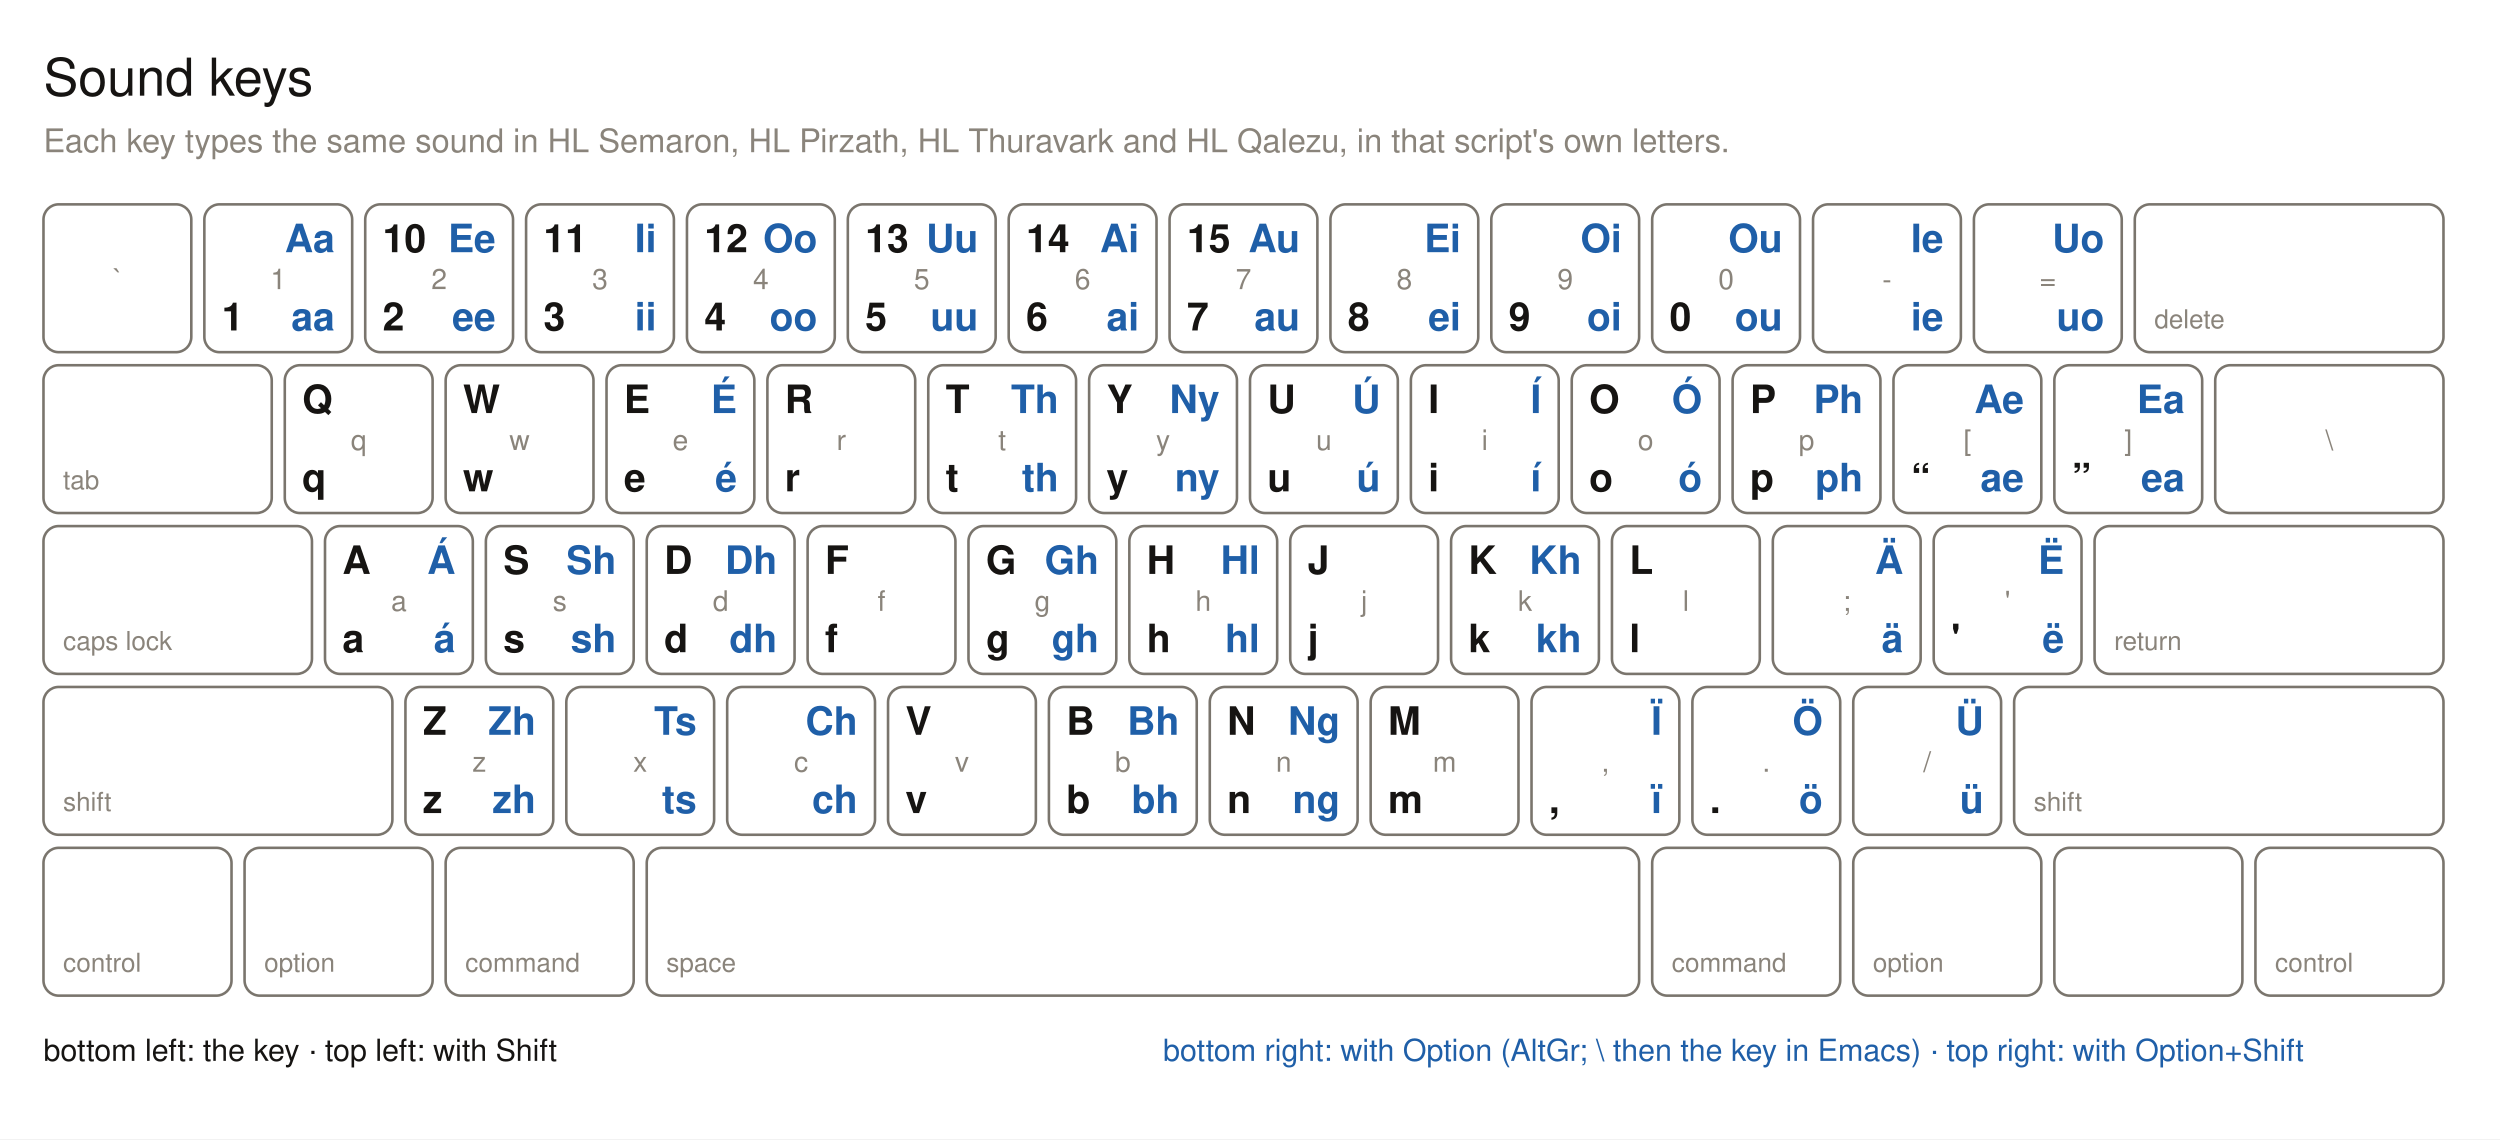
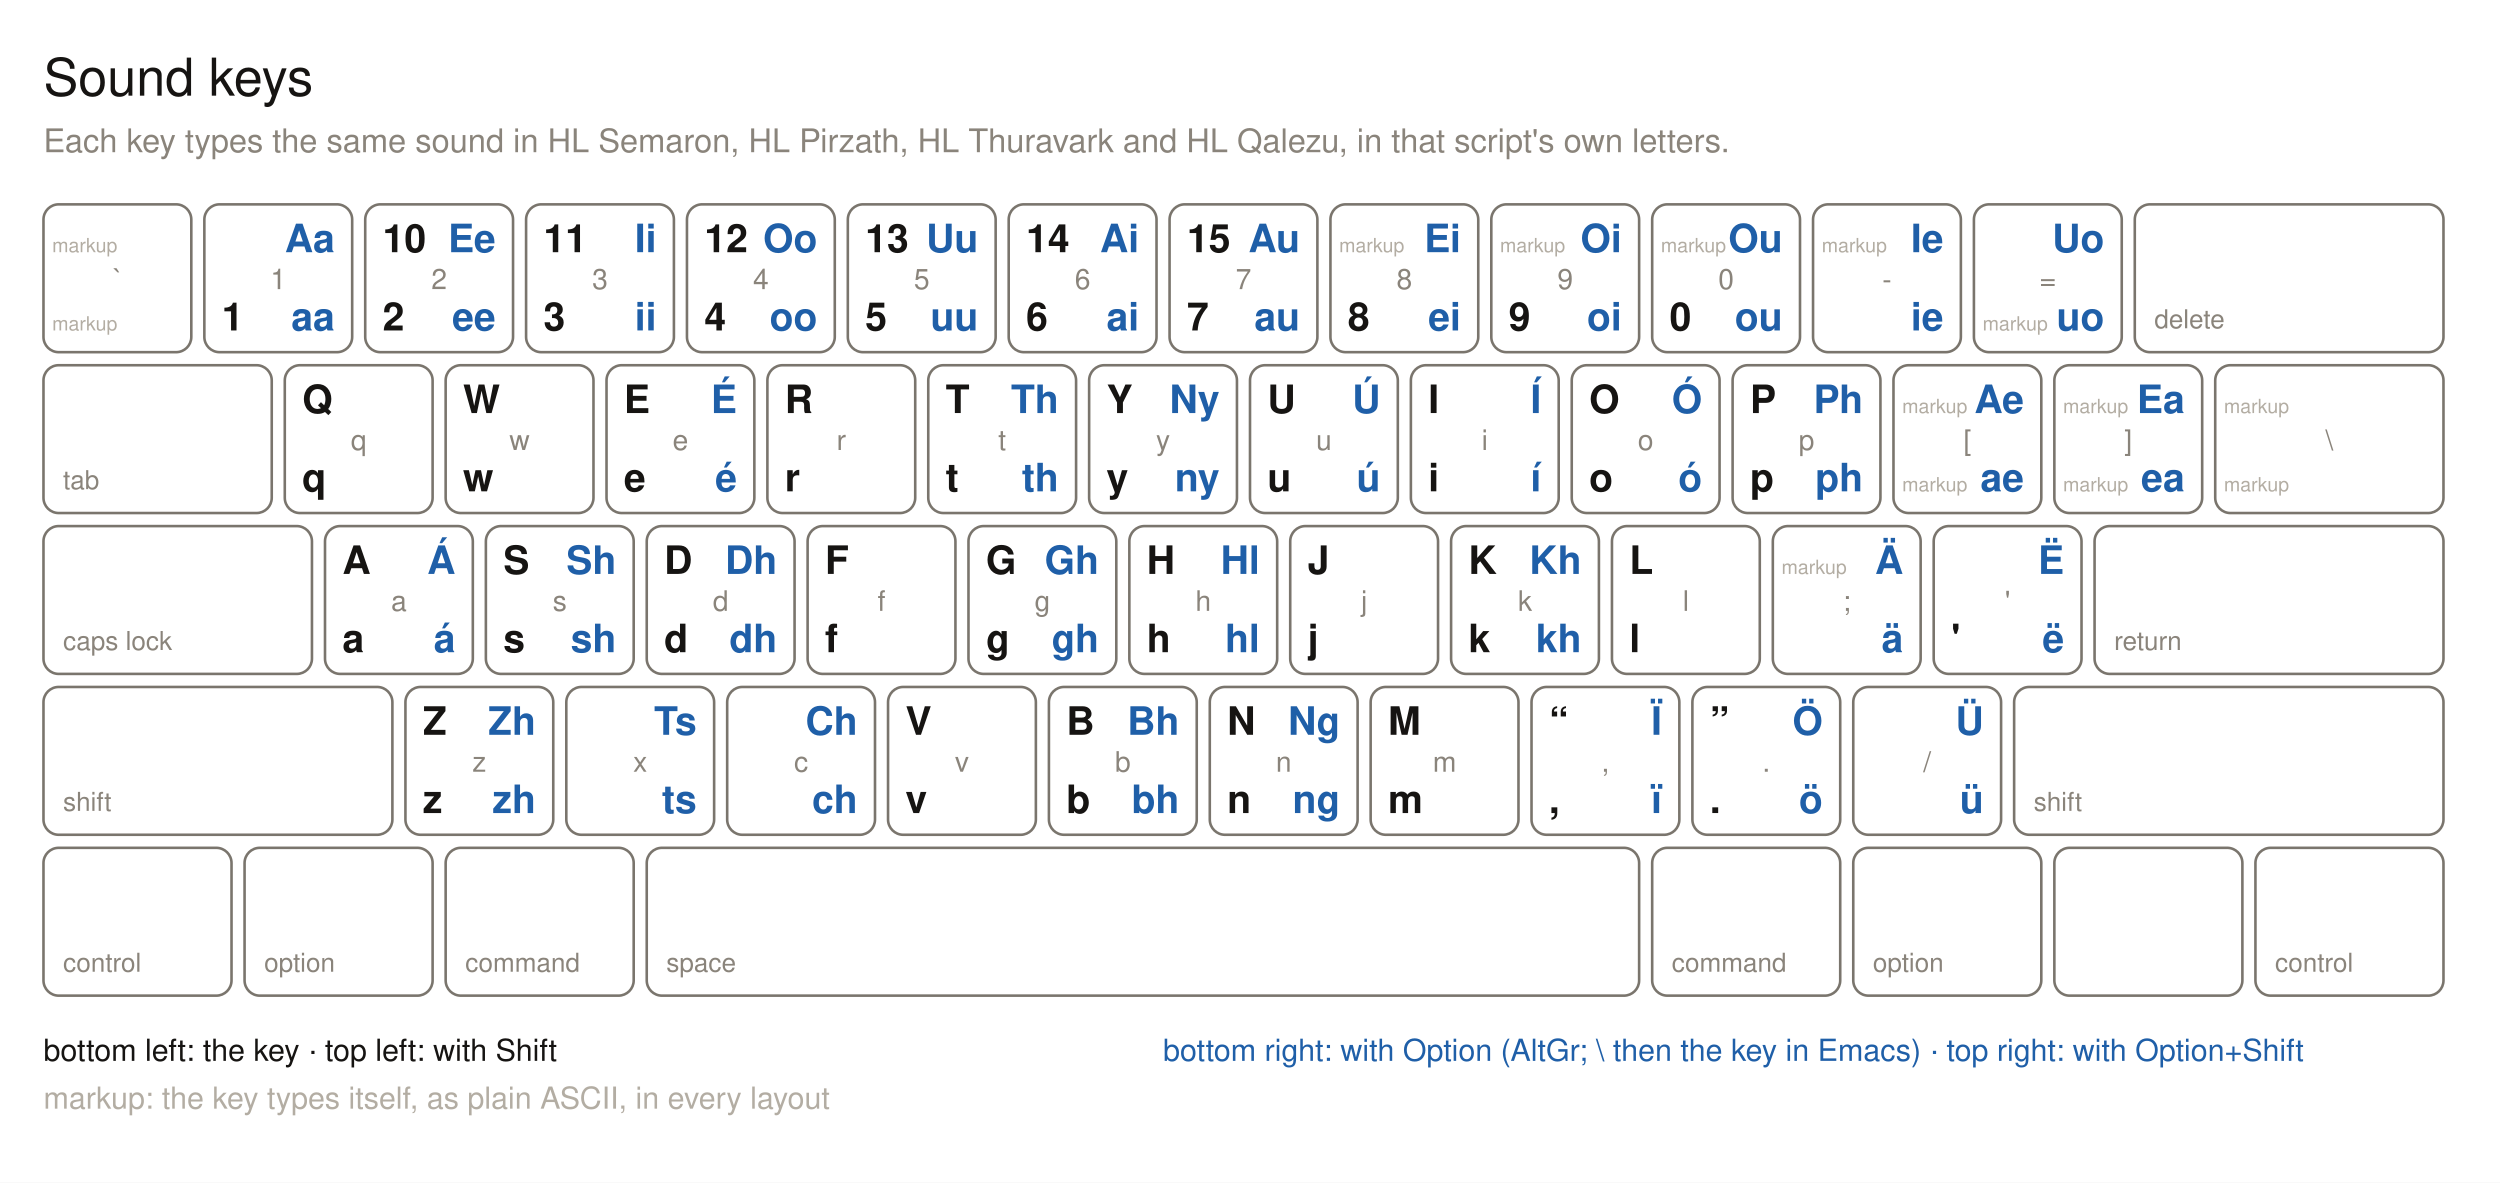
- <svg xmlns="http://www.w3.org/2000/svg" width="1150" height="524" viewBox="0 0 1150 524">
-   <rect width="1150" height="524" fill="#ffffff" />
+ <svg xmlns="http://www.w3.org/2000/svg" width="1150" height="544" viewBox="0 0 1150 544">
+   <rect width="1150" height="544" fill="#ffffff" />
  <text x="20.0" y="44.0" font-family="Helvetica, Arial, sans-serif" font-size="24" font-weight="normal" text-anchor="start" fill="#161412">Sound keys</text>
  <text x="20.0" y="70.0" font-family="Helvetica, Arial, sans-serif" font-size="15" font-weight="normal" text-anchor="start" fill="#8a847b">Each key types the same sound in HL Semaron, HL Pirzath, HL Thuravark and HL Qalezu, in that script's own letters.</text>
  <rect x="20.0" y="94.0" width="68.0" height="68.0" rx="7" fill="#ffffff" stroke="#7a756d" stroke-width="1.2" />
  <text x="54.0" y="133.0" font-family="Helvetica, Arial, sans-serif" font-size="13" font-weight="normal" text-anchor="middle" fill="#8a847b">`</text>
+   <text x="24.0" y="152.0" font-family="Helvetica, Arial, sans-serif" font-size="9" font-weight="normal" text-anchor="start" fill="#b3ada3">markup</text>
+   <text x="24.0" y="116.0" font-family="Helvetica, Arial, sans-serif" font-size="9" font-weight="normal" text-anchor="start" fill="#b3ada3">markup</text>
  <rect x="94.0" y="94.0" width="68.0" height="68.0" rx="7" fill="#ffffff" stroke="#7a756d" stroke-width="1.2" />
  <text x="128.0" y="133.0" font-family="Helvetica, Arial, sans-serif" font-size="13" font-weight="normal" text-anchor="middle" fill="#8a847b">1</text>
  <text x="102.0" y="152.0" font-family="Helvetica, Arial, sans-serif" font-size="18" font-weight="bold" text-anchor="start" fill="#161412">1</text>
  <text x="154.0" y="152.0" font-family="Helvetica, Arial, sans-serif" font-size="18" font-weight="bold" text-anchor="end" fill="#1f5fa8">aa</text>
  <text x="154.0" y="116.0" font-family="Helvetica, Arial, sans-serif" font-size="18" font-weight="bold" text-anchor="end" fill="#1f5fa8">Aa</text>
  <rect x="168.0" y="94.0" width="68.0" height="68.0" rx="7" fill="#ffffff" stroke="#7a756d" stroke-width="1.2" />
  <text x="202.0" y="133.0" font-family="Helvetica, Arial, sans-serif" font-size="13" font-weight="normal" text-anchor="middle" fill="#8a847b">2</text>
  <text x="176.0" y="152.0" font-family="Helvetica, Arial, sans-serif" font-size="18" font-weight="bold" text-anchor="start" fill="#161412">2</text>
  <text x="176.0" y="116.0" font-family="Helvetica, Arial, sans-serif" font-size="18" font-weight="bold" text-anchor="start" fill="#161412">10</text>
  <text x="228.0" y="152.0" font-family="Helvetica, Arial, sans-serif" font-size="18" font-weight="bold" text-anchor="end" fill="#1f5fa8">ee</text>
  <text x="228.0" y="116.0" font-family="Helvetica, Arial, sans-serif" font-size="18" font-weight="bold" text-anchor="end" fill="#1f5fa8">Ee</text>
  <rect x="242.0" y="94.0" width="68.0" height="68.0" rx="7" fill="#ffffff" stroke="#7a756d" stroke-width="1.2" />
  <text x="276.0" y="133.0" font-family="Helvetica, Arial, sans-serif" font-size="13" font-weight="normal" text-anchor="middle" fill="#8a847b">3</text>
  <text x="250.0" y="152.0" font-family="Helvetica, Arial, sans-serif" font-size="18" font-weight="bold" text-anchor="start" fill="#161412">3</text>
  <text x="250.0" y="116.0" font-family="Helvetica, Arial, sans-serif" font-size="18" font-weight="bold" text-anchor="start" fill="#161412">11</text>
  <text x="302.0" y="152.0" font-family="Helvetica, Arial, sans-serif" font-size="18" font-weight="bold" text-anchor="end" fill="#1f5fa8">ii</text>
  <text x="302.0" y="116.0" font-family="Helvetica, Arial, sans-serif" font-size="18" font-weight="bold" text-anchor="end" fill="#1f5fa8">Ii</text>
  <rect x="316.0" y="94.0" width="68.0" height="68.0" rx="7" fill="#ffffff" stroke="#7a756d" stroke-width="1.2" />
  <text x="350.0" y="133.0" font-family="Helvetica, Arial, sans-serif" font-size="13" font-weight="normal" text-anchor="middle" fill="#8a847b">4</text>
  <text x="324.0" y="152.0" font-family="Helvetica, Arial, sans-serif" font-size="18" font-weight="bold" text-anchor="start" fill="#161412">4</text>
  <text x="324.0" y="116.0" font-family="Helvetica, Arial, sans-serif" font-size="18" font-weight="bold" text-anchor="start" fill="#161412">12</text>
  <text x="376.0" y="152.0" font-family="Helvetica, Arial, sans-serif" font-size="18" font-weight="bold" text-anchor="end" fill="#1f5fa8">oo</text>
  <text x="376.0" y="116.0" font-family="Helvetica, Arial, sans-serif" font-size="18" font-weight="bold" text-anchor="end" fill="#1f5fa8">Oo</text>
  <rect x="390.0" y="94.0" width="68.0" height="68.0" rx="7" fill="#ffffff" stroke="#7a756d" stroke-width="1.2" />
  <text x="424.0" y="133.0" font-family="Helvetica, Arial, sans-serif" font-size="13" font-weight="normal" text-anchor="middle" fill="#8a847b">5</text>
  <text x="398.0" y="152.0" font-family="Helvetica, Arial, sans-serif" font-size="18" font-weight="bold" text-anchor="start" fill="#161412">5</text>
  <text x="398.0" y="116.0" font-family="Helvetica, Arial, sans-serif" font-size="18" font-weight="bold" text-anchor="start" fill="#161412">13</text>
  <text x="450.0" y="152.0" font-family="Helvetica, Arial, sans-serif" font-size="18" font-weight="bold" text-anchor="end" fill="#1f5fa8">uu</text>
  <text x="450.0" y="116.0" font-family="Helvetica, Arial, sans-serif" font-size="18" font-weight="bold" text-anchor="end" fill="#1f5fa8">Uu</text>
  <rect x="464.0" y="94.0" width="68.0" height="68.0" rx="7" fill="#ffffff" stroke="#7a756d" stroke-width="1.2" />
  <text x="498.0" y="133.0" font-family="Helvetica, Arial, sans-serif" font-size="13" font-weight="normal" text-anchor="middle" fill="#8a847b">6</text>
  <text x="472.0" y="152.0" font-family="Helvetica, Arial, sans-serif" font-size="18" font-weight="bold" text-anchor="start" fill="#161412">6</text>
  <text x="472.0" y="116.0" font-family="Helvetica, Arial, sans-serif" font-size="18" font-weight="bold" text-anchor="start" fill="#161412">14</text>
  <text x="524.0" y="152.0" font-family="Helvetica, Arial, sans-serif" font-size="18" font-weight="bold" text-anchor="end" fill="#1f5fa8">ai</text>
  <text x="524.0" y="116.0" font-family="Helvetica, Arial, sans-serif" font-size="18" font-weight="bold" text-anchor="end" fill="#1f5fa8">Ai</text>
  <rect x="538.0" y="94.0" width="68.0" height="68.0" rx="7" fill="#ffffff" stroke="#7a756d" stroke-width="1.2" />
  <text x="572.0" y="133.0" font-family="Helvetica, Arial, sans-serif" font-size="13" font-weight="normal" text-anchor="middle" fill="#8a847b">7</text>
  <text x="546.0" y="152.0" font-family="Helvetica, Arial, sans-serif" font-size="18" font-weight="bold" text-anchor="start" fill="#161412">7</text>
  <text x="546.0" y="116.0" font-family="Helvetica, Arial, sans-serif" font-size="18" font-weight="bold" text-anchor="start" fill="#161412">15</text>
  <text x="598.0" y="152.0" font-family="Helvetica, Arial, sans-serif" font-size="18" font-weight="bold" text-anchor="end" fill="#1f5fa8">au</text>
  <text x="598.0" y="116.0" font-family="Helvetica, Arial, sans-serif" font-size="18" font-weight="bold" text-anchor="end" fill="#1f5fa8">Au</text>
  <rect x="612.0" y="94.0" width="68.0" height="68.0" rx="7" fill="#ffffff" stroke="#7a756d" stroke-width="1.2" />
  <text x="646.0" y="133.0" font-family="Helvetica, Arial, sans-serif" font-size="13" font-weight="normal" text-anchor="middle" fill="#8a847b">8</text>
  <text x="620.0" y="152.0" font-family="Helvetica, Arial, sans-serif" font-size="18" font-weight="bold" text-anchor="start" fill="#161412">8</text>
+   <text x="616.0" y="116.0" font-family="Helvetica, Arial, sans-serif" font-size="9" font-weight="normal" text-anchor="start" fill="#b3ada3">markup</text>
  <text x="672.0" y="152.0" font-family="Helvetica, Arial, sans-serif" font-size="18" font-weight="bold" text-anchor="end" fill="#1f5fa8">ei</text>
  <text x="672.0" y="116.0" font-family="Helvetica, Arial, sans-serif" font-size="18" font-weight="bold" text-anchor="end" fill="#1f5fa8">Ei</text>
  <rect x="686.0" y="94.0" width="68.0" height="68.0" rx="7" fill="#ffffff" stroke="#7a756d" stroke-width="1.2" />
  <text x="720.0" y="133.0" font-family="Helvetica, Arial, sans-serif" font-size="13" font-weight="normal" text-anchor="middle" fill="#8a847b">9</text>
  <text x="694.0" y="152.0" font-family="Helvetica, Arial, sans-serif" font-size="18" font-weight="bold" text-anchor="start" fill="#161412">9</text>
+   <text x="690.0" y="116.0" font-family="Helvetica, Arial, sans-serif" font-size="9" font-weight="normal" text-anchor="start" fill="#b3ada3">markup</text>
  <text x="746.0" y="152.0" font-family="Helvetica, Arial, sans-serif" font-size="18" font-weight="bold" text-anchor="end" fill="#1f5fa8">oi</text>
  <text x="746.0" y="116.0" font-family="Helvetica, Arial, sans-serif" font-size="18" font-weight="bold" text-anchor="end" fill="#1f5fa8">Oi</text>
  <rect x="760.0" y="94.0" width="68.0" height="68.0" rx="7" fill="#ffffff" stroke="#7a756d" stroke-width="1.2" />
  <text x="794.0" y="133.0" font-family="Helvetica, Arial, sans-serif" font-size="13" font-weight="normal" text-anchor="middle" fill="#8a847b">0</text>
  <text x="768.0" y="152.0" font-family="Helvetica, Arial, sans-serif" font-size="18" font-weight="bold" text-anchor="start" fill="#161412">0</text>
+   <text x="764.0" y="116.0" font-family="Helvetica, Arial, sans-serif" font-size="9" font-weight="normal" text-anchor="start" fill="#b3ada3">markup</text>
  <text x="820.0" y="152.0" font-family="Helvetica, Arial, sans-serif" font-size="18" font-weight="bold" text-anchor="end" fill="#1f5fa8">ou</text>
  <text x="820.0" y="116.0" font-family="Helvetica, Arial, sans-serif" font-size="18" font-weight="bold" text-anchor="end" fill="#1f5fa8">Ou</text>
  <rect x="834.0" y="94.0" width="68.0" height="68.0" rx="7" fill="#ffffff" stroke="#7a756d" stroke-width="1.2" />
  <text x="868.0" y="133.0" font-family="Helvetica, Arial, sans-serif" font-size="13" font-weight="normal" text-anchor="middle" fill="#8a847b">-</text>
+   <text x="838.0" y="116.0" font-family="Helvetica, Arial, sans-serif" font-size="9" font-weight="normal" text-anchor="start" fill="#b3ada3">markup</text>
  <text x="894.0" y="152.0" font-family="Helvetica, Arial, sans-serif" font-size="18" font-weight="bold" text-anchor="end" fill="#1f5fa8">ie</text>
  <text x="894.0" y="116.0" font-family="Helvetica, Arial, sans-serif" font-size="18" font-weight="bold" text-anchor="end" fill="#1f5fa8">Ie</text>
  <rect x="908.0" y="94.0" width="68.0" height="68.0" rx="7" fill="#ffffff" stroke="#7a756d" stroke-width="1.2" />
  <text x="942.0" y="133.0" font-family="Helvetica, Arial, sans-serif" font-size="13" font-weight="normal" text-anchor="middle" fill="#8a847b">=</text>
+   <text x="912.0" y="152.0" font-family="Helvetica, Arial, sans-serif" font-size="9" font-weight="normal" text-anchor="start" fill="#b3ada3">markup</text>
  <text x="968.0" y="152.0" font-family="Helvetica, Arial, sans-serif" font-size="18" font-weight="bold" text-anchor="end" fill="#1f5fa8">uo</text>
  <text x="968.0" y="116.0" font-family="Helvetica, Arial, sans-serif" font-size="18" font-weight="bold" text-anchor="end" fill="#1f5fa8">Uo</text>
  <rect x="982.0" y="94.0" width="142.0" height="68.0" rx="7" fill="#ffffff" stroke="#7a756d" stroke-width="1.2" />
  <text x="991.0" y="151.0" font-family="Helvetica, Arial, sans-serif" font-size="12" font-weight="normal" text-anchor="start" fill="#8a847b">delete</text>
  <rect x="20.0" y="168.0" width="105.0" height="68.0" rx="7" fill="#ffffff" stroke="#7a756d" stroke-width="1.2" />
  <text x="29.0" y="225.0" font-family="Helvetica, Arial, sans-serif" font-size="12" font-weight="normal" text-anchor="start" fill="#8a847b">tab</text>
  <rect x="131.0" y="168.0" width="68.0" height="68.0" rx="7" fill="#ffffff" stroke="#7a756d" stroke-width="1.2" />
  <text x="165.0" y="207.0" font-family="Helvetica, Arial, sans-serif" font-size="13" font-weight="normal" text-anchor="middle" fill="#8a847b">q</text>
  <text x="139.0" y="226.0" font-family="Helvetica, Arial, sans-serif" font-size="18" font-weight="bold" text-anchor="start" fill="#161412">q</text>
  <text x="139.0" y="190.0" font-family="Helvetica, Arial, sans-serif" font-size="18" font-weight="bold" text-anchor="start" fill="#161412">Q</text>
  <rect x="205.0" y="168.0" width="68.0" height="68.0" rx="7" fill="#ffffff" stroke="#7a756d" stroke-width="1.2" />
  <text x="239.0" y="207.0" font-family="Helvetica, Arial, sans-serif" font-size="13" font-weight="normal" text-anchor="middle" fill="#8a847b">w</text>
  <text x="213.0" y="226.0" font-family="Helvetica, Arial, sans-serif" font-size="18" font-weight="bold" text-anchor="start" fill="#161412">w</text>
  <text x="213.0" y="190.0" font-family="Helvetica, Arial, sans-serif" font-size="18" font-weight="bold" text-anchor="start" fill="#161412">W</text>
  <rect x="279.0" y="168.0" width="68.0" height="68.0" rx="7" fill="#ffffff" stroke="#7a756d" stroke-width="1.2" />
  <text x="313.0" y="207.0" font-family="Helvetica, Arial, sans-serif" font-size="13" font-weight="normal" text-anchor="middle" fill="#8a847b">e</text>
  <text x="287.0" y="226.0" font-family="Helvetica, Arial, sans-serif" font-size="18" font-weight="bold" text-anchor="start" fill="#161412">e</text>
  <text x="287.0" y="190.0" font-family="Helvetica, Arial, sans-serif" font-size="18" font-weight="bold" text-anchor="start" fill="#161412">E</text>
  <text x="339.0" y="226.0" font-family="Helvetica, Arial, sans-serif" font-size="18" font-weight="bold" text-anchor="end" fill="#1f5fa8">é</text>
  <text x="339.0" y="190.0" font-family="Helvetica, Arial, sans-serif" font-size="18" font-weight="bold" text-anchor="end" fill="#1f5fa8">É</text>
  <rect x="353.0" y="168.0" width="68.0" height="68.0" rx="7" fill="#ffffff" stroke="#7a756d" stroke-width="1.2" />
  <text x="387.0" y="207.0" font-family="Helvetica, Arial, sans-serif" font-size="13" font-weight="normal" text-anchor="middle" fill="#8a847b">r</text>
  <text x="361.0" y="226.0" font-family="Helvetica, Arial, sans-serif" font-size="18" font-weight="bold" text-anchor="start" fill="#161412">r</text>
  <text x="361.0" y="190.0" font-family="Helvetica, Arial, sans-serif" font-size="18" font-weight="bold" text-anchor="start" fill="#161412">R</text>
  <rect x="427.0" y="168.0" width="68.0" height="68.0" rx="7" fill="#ffffff" stroke="#7a756d" stroke-width="1.2" />
  <text x="461.0" y="207.0" font-family="Helvetica, Arial, sans-serif" font-size="13" font-weight="normal" text-anchor="middle" fill="#8a847b">t</text>
  <text x="435.0" y="226.0" font-family="Helvetica, Arial, sans-serif" font-size="18" font-weight="bold" text-anchor="start" fill="#161412">t</text>
  <text x="435.0" y="190.0" font-family="Helvetica, Arial, sans-serif" font-size="18" font-weight="bold" text-anchor="start" fill="#161412">T</text>
  <text x="487.0" y="226.0" font-family="Helvetica, Arial, sans-serif" font-size="18" font-weight="bold" text-anchor="end" fill="#1f5fa8">th</text>
  <text x="487.0" y="190.0" font-family="Helvetica, Arial, sans-serif" font-size="18" font-weight="bold" text-anchor="end" fill="#1f5fa8">Th</text>
  <rect x="501.0" y="168.0" width="68.0" height="68.0" rx="7" fill="#ffffff" stroke="#7a756d" stroke-width="1.2" />
  <text x="535.0" y="207.0" font-family="Helvetica, Arial, sans-serif" font-size="13" font-weight="normal" text-anchor="middle" fill="#8a847b">y</text>
  <text x="509.0" y="226.0" font-family="Helvetica, Arial, sans-serif" font-size="18" font-weight="bold" text-anchor="start" fill="#161412">y</text>
  <text x="509.0" y="190.0" font-family="Helvetica, Arial, sans-serif" font-size="18" font-weight="bold" text-anchor="start" fill="#161412">Y</text>
  <text x="561.0" y="226.0" font-family="Helvetica, Arial, sans-serif" font-size="18" font-weight="bold" text-anchor="end" fill="#1f5fa8">ny</text>
  <text x="561.0" y="190.0" font-family="Helvetica, Arial, sans-serif" font-size="18" font-weight="bold" text-anchor="end" fill="#1f5fa8">Ny</text>
  <rect x="575.0" y="168.0" width="68.0" height="68.0" rx="7" fill="#ffffff" stroke="#7a756d" stroke-width="1.2" />
  <text x="609.0" y="207.0" font-family="Helvetica, Arial, sans-serif" font-size="13" font-weight="normal" text-anchor="middle" fill="#8a847b">u</text>
  <text x="583.0" y="226.0" font-family="Helvetica, Arial, sans-serif" font-size="18" font-weight="bold" text-anchor="start" fill="#161412">u</text>
  <text x="583.0" y="190.0" font-family="Helvetica, Arial, sans-serif" font-size="18" font-weight="bold" text-anchor="start" fill="#161412">U</text>
  <text x="635.0" y="226.0" font-family="Helvetica, Arial, sans-serif" font-size="18" font-weight="bold" text-anchor="end" fill="#1f5fa8">ú</text>
  <text x="635.0" y="190.0" font-family="Helvetica, Arial, sans-serif" font-size="18" font-weight="bold" text-anchor="end" fill="#1f5fa8">Ú</text>
  <rect x="649.0" y="168.0" width="68.0" height="68.0" rx="7" fill="#ffffff" stroke="#7a756d" stroke-width="1.2" />
  <text x="683.0" y="207.0" font-family="Helvetica, Arial, sans-serif" font-size="13" font-weight="normal" text-anchor="middle" fill="#8a847b">i</text>
  <text x="657.0" y="226.0" font-family="Helvetica, Arial, sans-serif" font-size="18" font-weight="bold" text-anchor="start" fill="#161412">i</text>
  <text x="657.0" y="190.0" font-family="Helvetica, Arial, sans-serif" font-size="18" font-weight="bold" text-anchor="start" fill="#161412">I</text>
  <text x="709.0" y="226.0" font-family="Helvetica, Arial, sans-serif" font-size="18" font-weight="bold" text-anchor="end" fill="#1f5fa8">í</text>
  <text x="709.0" y="190.0" font-family="Helvetica, Arial, sans-serif" font-size="18" font-weight="bold" text-anchor="end" fill="#1f5fa8">Í</text>
  <rect x="723.0" y="168.0" width="68.0" height="68.0" rx="7" fill="#ffffff" stroke="#7a756d" stroke-width="1.2" />
  <text x="757.0" y="207.0" font-family="Helvetica, Arial, sans-serif" font-size="13" font-weight="normal" text-anchor="middle" fill="#8a847b">o</text>
  <text x="731.0" y="226.0" font-family="Helvetica, Arial, sans-serif" font-size="18" font-weight="bold" text-anchor="start" fill="#161412">o</text>
  <text x="731.0" y="190.0" font-family="Helvetica, Arial, sans-serif" font-size="18" font-weight="bold" text-anchor="start" fill="#161412">O</text>
  <text x="783.0" y="226.0" font-family="Helvetica, Arial, sans-serif" font-size="18" font-weight="bold" text-anchor="end" fill="#1f5fa8">ó</text>
  <text x="783.0" y="190.0" font-family="Helvetica, Arial, sans-serif" font-size="18" font-weight="bold" text-anchor="end" fill="#1f5fa8">Ó</text>
  <rect x="797.0" y="168.0" width="68.0" height="68.0" rx="7" fill="#ffffff" stroke="#7a756d" stroke-width="1.2" />
  <text x="831.0" y="207.0" font-family="Helvetica, Arial, sans-serif" font-size="13" font-weight="normal" text-anchor="middle" fill="#8a847b">p</text>
  <text x="805.0" y="226.0" font-family="Helvetica, Arial, sans-serif" font-size="18" font-weight="bold" text-anchor="start" fill="#161412">p</text>
  <text x="805.0" y="190.0" font-family="Helvetica, Arial, sans-serif" font-size="18" font-weight="bold" text-anchor="start" fill="#161412">P</text>
  <text x="857.0" y="226.0" font-family="Helvetica, Arial, sans-serif" font-size="18" font-weight="bold" text-anchor="end" fill="#1f5fa8">ph</text>
  <text x="857.0" y="190.0" font-family="Helvetica, Arial, sans-serif" font-size="18" font-weight="bold" text-anchor="end" fill="#1f5fa8">Ph</text>
  <rect x="871.0" y="168.0" width="68.0" height="68.0" rx="7" fill="#ffffff" stroke="#7a756d" stroke-width="1.2" />
  <text x="905.0" y="207.0" font-family="Helvetica, Arial, sans-serif" font-size="13" font-weight="normal" text-anchor="middle" fill="#8a847b">[</text>
-   <text x="879.0" y="226.0" font-family="Helvetica, Arial, sans-serif" font-size="18" font-weight="bold" text-anchor="start" fill="#161412">“</text>
+   <text x="875.0" y="226.0" font-family="Helvetica, Arial, sans-serif" font-size="9" font-weight="normal" text-anchor="start" fill="#b3ada3">markup</text>
+   <text x="875.0" y="190.0" font-family="Helvetica, Arial, sans-serif" font-size="9" font-weight="normal" text-anchor="start" fill="#b3ada3">markup</text>
  <text x="931.0" y="226.0" font-family="Helvetica, Arial, sans-serif" font-size="18" font-weight="bold" text-anchor="end" fill="#1f5fa8">ae</text>
  <text x="931.0" y="190.0" font-family="Helvetica, Arial, sans-serif" font-size="18" font-weight="bold" text-anchor="end" fill="#1f5fa8">Ae</text>
  <rect x="945.0" y="168.0" width="68.0" height="68.0" rx="7" fill="#ffffff" stroke="#7a756d" stroke-width="1.2" />
  <text x="979.0" y="207.0" font-family="Helvetica, Arial, sans-serif" font-size="13" font-weight="normal" text-anchor="middle" fill="#8a847b">]</text>
-   <text x="953.0" y="226.0" font-family="Helvetica, Arial, sans-serif" font-size="18" font-weight="bold" text-anchor="start" fill="#161412">”</text>
+   <text x="949.0" y="226.0" font-family="Helvetica, Arial, sans-serif" font-size="9" font-weight="normal" text-anchor="start" fill="#b3ada3">markup</text>
+   <text x="949.0" y="190.0" font-family="Helvetica, Arial, sans-serif" font-size="9" font-weight="normal" text-anchor="start" fill="#b3ada3">markup</text>
  <text x="1005.0" y="226.0" font-family="Helvetica, Arial, sans-serif" font-size="18" font-weight="bold" text-anchor="end" fill="#1f5fa8">ea</text>
  <text x="1005.0" y="190.0" font-family="Helvetica, Arial, sans-serif" font-size="18" font-weight="bold" text-anchor="end" fill="#1f5fa8">Ea</text>
  <rect x="1019.0" y="168.0" width="105.0" height="68.0" rx="7" fill="#ffffff" stroke="#7a756d" stroke-width="1.2" />
  <text x="1071.5" y="207.0" font-family="Helvetica, Arial, sans-serif" font-size="13" font-weight="normal" text-anchor="middle" fill="#8a847b">\</text>
+   <text x="1023.0" y="226.0" font-family="Helvetica, Arial, sans-serif" font-size="9" font-weight="normal" text-anchor="start" fill="#b3ada3">markup</text>
+   <text x="1023.0" y="190.0" font-family="Helvetica, Arial, sans-serif" font-size="9" font-weight="normal" text-anchor="start" fill="#b3ada3">markup</text>
  <rect x="20.0" y="242.0" width="123.5" height="68.0" rx="7" fill="#ffffff" stroke="#7a756d" stroke-width="1.2" />
  <text x="29.0" y="299.0" font-family="Helvetica, Arial, sans-serif" font-size="12" font-weight="normal" text-anchor="start" fill="#8a847b">caps lock</text>
  <rect x="149.5" y="242.0" width="68.0" height="68.0" rx="7" fill="#ffffff" stroke="#7a756d" stroke-width="1.2" />
  <text x="183.5" y="281.0" font-family="Helvetica, Arial, sans-serif" font-size="13" font-weight="normal" text-anchor="middle" fill="#8a847b">a</text>
  <text x="157.5" y="300.0" font-family="Helvetica, Arial, sans-serif" font-size="18" font-weight="bold" text-anchor="start" fill="#161412">a</text>
  <text x="157.5" y="264.0" font-family="Helvetica, Arial, sans-serif" font-size="18" font-weight="bold" text-anchor="start" fill="#161412">A</text>
  <text x="209.5" y="300.0" font-family="Helvetica, Arial, sans-serif" font-size="18" font-weight="bold" text-anchor="end" fill="#1f5fa8">á</text>
  <text x="209.5" y="264.0" font-family="Helvetica, Arial, sans-serif" font-size="18" font-weight="bold" text-anchor="end" fill="#1f5fa8">Á</text>
  <rect x="223.5" y="242.0" width="68.0" height="68.0" rx="7" fill="#ffffff" stroke="#7a756d" stroke-width="1.2" />
  <text x="257.5" y="281.0" font-family="Helvetica, Arial, sans-serif" font-size="13" font-weight="normal" text-anchor="middle" fill="#8a847b">s</text>
  <text x="231.5" y="300.0" font-family="Helvetica, Arial, sans-serif" font-size="18" font-weight="bold" text-anchor="start" fill="#161412">s</text>
  <text x="231.5" y="264.0" font-family="Helvetica, Arial, sans-serif" font-size="18" font-weight="bold" text-anchor="start" fill="#161412">S</text>
  <text x="283.5" y="300.0" font-family="Helvetica, Arial, sans-serif" font-size="18" font-weight="bold" text-anchor="end" fill="#1f5fa8">sh</text>
  <text x="283.5" y="264.0" font-family="Helvetica, Arial, sans-serif" font-size="18" font-weight="bold" text-anchor="end" fill="#1f5fa8">Sh</text>
  <rect x="297.5" y="242.0" width="68.0" height="68.0" rx="7" fill="#ffffff" stroke="#7a756d" stroke-width="1.2" />
  <text x="331.5" y="281.0" font-family="Helvetica, Arial, sans-serif" font-size="13" font-weight="normal" text-anchor="middle" fill="#8a847b">d</text>
  <text x="305.5" y="300.0" font-family="Helvetica, Arial, sans-serif" font-size="18" font-weight="bold" text-anchor="start" fill="#161412">d</text>
  <text x="305.5" y="264.0" font-family="Helvetica, Arial, sans-serif" font-size="18" font-weight="bold" text-anchor="start" fill="#161412">D</text>
  <text x="357.5" y="300.0" font-family="Helvetica, Arial, sans-serif" font-size="18" font-weight="bold" text-anchor="end" fill="#1f5fa8">dh</text>
  <text x="357.5" y="264.0" font-family="Helvetica, Arial, sans-serif" font-size="18" font-weight="bold" text-anchor="end" fill="#1f5fa8">Dh</text>
  <rect x="371.5" y="242.0" width="68.0" height="68.0" rx="7" fill="#ffffff" stroke="#7a756d" stroke-width="1.2" />
  <text x="405.5" y="281.0" font-family="Helvetica, Arial, sans-serif" font-size="13" font-weight="normal" text-anchor="middle" fill="#8a847b">f</text>
  <text x="379.5" y="300.0" font-family="Helvetica, Arial, sans-serif" font-size="18" font-weight="bold" text-anchor="start" fill="#161412">f</text>
  <text x="379.5" y="264.0" font-family="Helvetica, Arial, sans-serif" font-size="18" font-weight="bold" text-anchor="start" fill="#161412">F</text>
  <rect x="445.5" y="242.0" width="68.0" height="68.0" rx="7" fill="#ffffff" stroke="#7a756d" stroke-width="1.2" />
  <text x="479.5" y="281.0" font-family="Helvetica, Arial, sans-serif" font-size="13" font-weight="normal" text-anchor="middle" fill="#8a847b">g</text>
  <text x="453.5" y="300.0" font-family="Helvetica, Arial, sans-serif" font-size="18" font-weight="bold" text-anchor="start" fill="#161412">g</text>
  <text x="453.5" y="264.0" font-family="Helvetica, Arial, sans-serif" font-size="18" font-weight="bold" text-anchor="start" fill="#161412">G</text>
  <text x="505.5" y="300.0" font-family="Helvetica, Arial, sans-serif" font-size="18" font-weight="bold" text-anchor="end" fill="#1f5fa8">gh</text>
  <text x="505.5" y="264.0" font-family="Helvetica, Arial, sans-serif" font-size="18" font-weight="bold" text-anchor="end" fill="#1f5fa8">Gh</text>
  <rect x="519.5" y="242.0" width="68.0" height="68.0" rx="7" fill="#ffffff" stroke="#7a756d" stroke-width="1.2" />
  <text x="553.5" y="281.0" font-family="Helvetica, Arial, sans-serif" font-size="13" font-weight="normal" text-anchor="middle" fill="#8a847b">h</text>
  <text x="527.5" y="300.0" font-family="Helvetica, Arial, sans-serif" font-size="18" font-weight="bold" text-anchor="start" fill="#161412">h</text>
  <text x="527.5" y="264.0" font-family="Helvetica, Arial, sans-serif" font-size="18" font-weight="bold" text-anchor="start" fill="#161412">H</text>
  <text x="579.5" y="300.0" font-family="Helvetica, Arial, sans-serif" font-size="18" font-weight="bold" text-anchor="end" fill="#1f5fa8">hl</text>
  <text x="579.5" y="264.0" font-family="Helvetica, Arial, sans-serif" font-size="18" font-weight="bold" text-anchor="end" fill="#1f5fa8">Hl</text>
  <rect x="593.5" y="242.0" width="68.0" height="68.0" rx="7" fill="#ffffff" stroke="#7a756d" stroke-width="1.2" />
  <text x="627.5" y="281.0" font-family="Helvetica, Arial, sans-serif" font-size="13" font-weight="normal" text-anchor="middle" fill="#8a847b">j</text>
  <text x="601.5" y="300.0" font-family="Helvetica, Arial, sans-serif" font-size="18" font-weight="bold" text-anchor="start" fill="#161412">j</text>
  <text x="601.5" y="264.0" font-family="Helvetica, Arial, sans-serif" font-size="18" font-weight="bold" text-anchor="start" fill="#161412">J</text>
  <rect x="667.5" y="242.0" width="68.0" height="68.0" rx="7" fill="#ffffff" stroke="#7a756d" stroke-width="1.2" />
  <text x="701.5" y="281.0" font-family="Helvetica, Arial, sans-serif" font-size="13" font-weight="normal" text-anchor="middle" fill="#8a847b">k</text>
  <text x="675.5" y="300.0" font-family="Helvetica, Arial, sans-serif" font-size="18" font-weight="bold" text-anchor="start" fill="#161412">k</text>
  <text x="675.5" y="264.0" font-family="Helvetica, Arial, sans-serif" font-size="18" font-weight="bold" text-anchor="start" fill="#161412">K</text>
  <text x="727.5" y="300.0" font-family="Helvetica, Arial, sans-serif" font-size="18" font-weight="bold" text-anchor="end" fill="#1f5fa8">kh</text>
  <text x="727.5" y="264.0" font-family="Helvetica, Arial, sans-serif" font-size="18" font-weight="bold" text-anchor="end" fill="#1f5fa8">Kh</text>
  <rect x="741.5" y="242.0" width="68.0" height="68.0" rx="7" fill="#ffffff" stroke="#7a756d" stroke-width="1.2" />
  <text x="775.5" y="281.0" font-family="Helvetica, Arial, sans-serif" font-size="13" font-weight="normal" text-anchor="middle" fill="#8a847b">l</text>
  <text x="749.5" y="300.0" font-family="Helvetica, Arial, sans-serif" font-size="18" font-weight="bold" text-anchor="start" fill="#161412">l</text>
  <text x="749.5" y="264.0" font-family="Helvetica, Arial, sans-serif" font-size="18" font-weight="bold" text-anchor="start" fill="#161412">L</text>
  <rect x="815.5" y="242.0" width="68.0" height="68.0" rx="7" fill="#ffffff" stroke="#7a756d" stroke-width="1.2" />
  <text x="849.5" y="281.0" font-family="Helvetica, Arial, sans-serif" font-size="13" font-weight="normal" text-anchor="middle" fill="#8a847b">;</text>
+   <text x="819.5" y="264.0" font-family="Helvetica, Arial, sans-serif" font-size="9" font-weight="normal" text-anchor="start" fill="#b3ada3">markup</text>
  <text x="875.5" y="300.0" font-family="Helvetica, Arial, sans-serif" font-size="18" font-weight="bold" text-anchor="end" fill="#1f5fa8">ä</text>
  <text x="875.5" y="264.0" font-family="Helvetica, Arial, sans-serif" font-size="18" font-weight="bold" text-anchor="end" fill="#1f5fa8">Ä</text>
  <rect x="889.5" y="242.0" width="68.0" height="68.0" rx="7" fill="#ffffff" stroke="#7a756d" stroke-width="1.2" />
  <text x="923.5" y="281.0" font-family="Helvetica, Arial, sans-serif" font-size="13" font-weight="normal" text-anchor="middle" fill="#8a847b">'</text>
  <text x="897.5" y="300.0" font-family="Helvetica, Arial, sans-serif" font-size="18" font-weight="bold" text-anchor="start" fill="#161412">'</text>
  <text x="949.5" y="300.0" font-family="Helvetica, Arial, sans-serif" font-size="18" font-weight="bold" text-anchor="end" fill="#1f5fa8">ë</text>
  <text x="949.5" y="264.0" font-family="Helvetica, Arial, sans-serif" font-size="18" font-weight="bold" text-anchor="end" fill="#1f5fa8">Ë</text>
  <rect x="963.5" y="242.0" width="160.5" height="68.0" rx="7" fill="#ffffff" stroke="#7a756d" stroke-width="1.2" />
  <text x="972.5" y="299.0" font-family="Helvetica, Arial, sans-serif" font-size="12" font-weight="normal" text-anchor="start" fill="#8a847b">return</text>
  <rect x="20.0" y="316.0" width="160.5" height="68.0" rx="7" fill="#ffffff" stroke="#7a756d" stroke-width="1.2" />
  <text x="29.0" y="373.0" font-family="Helvetica, Arial, sans-serif" font-size="12" font-weight="normal" text-anchor="start" fill="#8a847b">shift</text>
  <rect x="186.5" y="316.0" width="68.0" height="68.0" rx="7" fill="#ffffff" stroke="#7a756d" stroke-width="1.2" />
  <text x="220.5" y="355.0" font-family="Helvetica, Arial, sans-serif" font-size="13" font-weight="normal" text-anchor="middle" fill="#8a847b">z</text>
  <text x="194.5" y="374.0" font-family="Helvetica, Arial, sans-serif" font-size="18" font-weight="bold" text-anchor="start" fill="#161412">z</text>
  <text x="194.5" y="338.0" font-family="Helvetica, Arial, sans-serif" font-size="18" font-weight="bold" text-anchor="start" fill="#161412">Z</text>
  <text x="246.5" y="374.0" font-family="Helvetica, Arial, sans-serif" font-size="18" font-weight="bold" text-anchor="end" fill="#1f5fa8">zh</text>
  <text x="246.5" y="338.0" font-family="Helvetica, Arial, sans-serif" font-size="18" font-weight="bold" text-anchor="end" fill="#1f5fa8">Zh</text>
  <rect x="260.5" y="316.0" width="68.0" height="68.0" rx="7" fill="#ffffff" stroke="#7a756d" stroke-width="1.2" />
  <text x="294.5" y="355.0" font-family="Helvetica, Arial, sans-serif" font-size="13" font-weight="normal" text-anchor="middle" fill="#8a847b">x</text>
  <text x="320.5" y="374.0" font-family="Helvetica, Arial, sans-serif" font-size="18" font-weight="bold" text-anchor="end" fill="#1f5fa8">ts</text>
  <text x="320.5" y="338.0" font-family="Helvetica, Arial, sans-serif" font-size="18" font-weight="bold" text-anchor="end" fill="#1f5fa8">Ts</text>
  <rect x="334.5" y="316.0" width="68.0" height="68.0" rx="7" fill="#ffffff" stroke="#7a756d" stroke-width="1.2" />
  <text x="368.5" y="355.0" font-family="Helvetica, Arial, sans-serif" font-size="13" font-weight="normal" text-anchor="middle" fill="#8a847b">c</text>
  <text x="394.5" y="374.0" font-family="Helvetica, Arial, sans-serif" font-size="18" font-weight="bold" text-anchor="end" fill="#1f5fa8">ch</text>
  <text x="394.5" y="338.0" font-family="Helvetica, Arial, sans-serif" font-size="18" font-weight="bold" text-anchor="end" fill="#1f5fa8">Ch</text>
  <rect x="408.5" y="316.0" width="68.0" height="68.0" rx="7" fill="#ffffff" stroke="#7a756d" stroke-width="1.2" />
  <text x="442.5" y="355.0" font-family="Helvetica, Arial, sans-serif" font-size="13" font-weight="normal" text-anchor="middle" fill="#8a847b">v</text>
  <text x="416.5" y="374.0" font-family="Helvetica, Arial, sans-serif" font-size="18" font-weight="bold" text-anchor="start" fill="#161412">v</text>
  <text x="416.5" y="338.0" font-family="Helvetica, Arial, sans-serif" font-size="18" font-weight="bold" text-anchor="start" fill="#161412">V</text>
  <rect x="482.5" y="316.0" width="68.0" height="68.0" rx="7" fill="#ffffff" stroke="#7a756d" stroke-width="1.2" />
  <text x="516.5" y="355.0" font-family="Helvetica, Arial, sans-serif" font-size="13" font-weight="normal" text-anchor="middle" fill="#8a847b">b</text>
  <text x="490.5" y="374.0" font-family="Helvetica, Arial, sans-serif" font-size="18" font-weight="bold" text-anchor="start" fill="#161412">b</text>
  <text x="490.5" y="338.0" font-family="Helvetica, Arial, sans-serif" font-size="18" font-weight="bold" text-anchor="start" fill="#161412">B</text>
  <text x="542.5" y="374.0" font-family="Helvetica, Arial, sans-serif" font-size="18" font-weight="bold" text-anchor="end" fill="#1f5fa8">bh</text>
  <text x="542.5" y="338.0" font-family="Helvetica, Arial, sans-serif" font-size="18" font-weight="bold" text-anchor="end" fill="#1f5fa8">Bh</text>
  <rect x="556.5" y="316.0" width="68.0" height="68.0" rx="7" fill="#ffffff" stroke="#7a756d" stroke-width="1.2" />
  <text x="590.5" y="355.0" font-family="Helvetica, Arial, sans-serif" font-size="13" font-weight="normal" text-anchor="middle" fill="#8a847b">n</text>
  <text x="564.5" y="374.0" font-family="Helvetica, Arial, sans-serif" font-size="18" font-weight="bold" text-anchor="start" fill="#161412">n</text>
  <text x="564.5" y="338.0" font-family="Helvetica, Arial, sans-serif" font-size="18" font-weight="bold" text-anchor="start" fill="#161412">N</text>
  <text x="616.5" y="374.0" font-family="Helvetica, Arial, sans-serif" font-size="18" font-weight="bold" text-anchor="end" fill="#1f5fa8">ng</text>
  <text x="616.5" y="338.0" font-family="Helvetica, Arial, sans-serif" font-size="18" font-weight="bold" text-anchor="end" fill="#1f5fa8">Ng</text>
  <rect x="630.5" y="316.0" width="68.0" height="68.0" rx="7" fill="#ffffff" stroke="#7a756d" stroke-width="1.2" />
  <text x="664.5" y="355.0" font-family="Helvetica, Arial, sans-serif" font-size="13" font-weight="normal" text-anchor="middle" fill="#8a847b">m</text>
  <text x="638.5" y="374.0" font-family="Helvetica, Arial, sans-serif" font-size="18" font-weight="bold" text-anchor="start" fill="#161412">m</text>
  <text x="638.5" y="338.0" font-family="Helvetica, Arial, sans-serif" font-size="18" font-weight="bold" text-anchor="start" fill="#161412">M</text>
  <rect x="704.5" y="316.0" width="68.0" height="68.0" rx="7" fill="#ffffff" stroke="#7a756d" stroke-width="1.2" />
  <text x="738.5" y="355.0" font-family="Helvetica, Arial, sans-serif" font-size="13" font-weight="normal" text-anchor="middle" fill="#8a847b">,</text>
  <text x="712.5" y="374.0" font-family="Helvetica, Arial, sans-serif" font-size="18" font-weight="bold" text-anchor="start" fill="#161412">,</text>
+   <text x="712.5" y="338.0" font-family="Helvetica, Arial, sans-serif" font-size="18" font-weight="bold" text-anchor="start" fill="#161412">“</text>
  <text x="764.5" y="374.0" font-family="Helvetica, Arial, sans-serif" font-size="18" font-weight="bold" text-anchor="end" fill="#1f5fa8">ï</text>
  <text x="764.5" y="338.0" font-family="Helvetica, Arial, sans-serif" font-size="18" font-weight="bold" text-anchor="end" fill="#1f5fa8">Ï</text>
  <rect x="778.5" y="316.0" width="68.0" height="68.0" rx="7" fill="#ffffff" stroke="#7a756d" stroke-width="1.2" />
  <text x="812.5" y="355.0" font-family="Helvetica, Arial, sans-serif" font-size="13" font-weight="normal" text-anchor="middle" fill="#8a847b">.</text>
  <text x="786.5" y="374.0" font-family="Helvetica, Arial, sans-serif" font-size="18" font-weight="bold" text-anchor="start" fill="#161412">.</text>
+   <text x="786.5" y="338.0" font-family="Helvetica, Arial, sans-serif" font-size="18" font-weight="bold" text-anchor="start" fill="#161412">”</text>
  <text x="838.5" y="374.0" font-family="Helvetica, Arial, sans-serif" font-size="18" font-weight="bold" text-anchor="end" fill="#1f5fa8">ö</text>
  <text x="838.5" y="338.0" font-family="Helvetica, Arial, sans-serif" font-size="18" font-weight="bold" text-anchor="end" fill="#1f5fa8">Ö</text>
  <rect x="852.5" y="316.0" width="68.0" height="68.0" rx="7" fill="#ffffff" stroke="#7a756d" stroke-width="1.2" />
  <text x="886.5" y="355.0" font-family="Helvetica, Arial, sans-serif" font-size="13" font-weight="normal" text-anchor="middle" fill="#8a847b">/</text>
  <text x="912.5" y="374.0" font-family="Helvetica, Arial, sans-serif" font-size="18" font-weight="bold" text-anchor="end" fill="#1f5fa8">ü</text>
  <text x="912.5" y="338.0" font-family="Helvetica, Arial, sans-serif" font-size="18" font-weight="bold" text-anchor="end" fill="#1f5fa8">Ü</text>
  <rect x="926.5" y="316.0" width="197.5" height="68.0" rx="7" fill="#ffffff" stroke="#7a756d" stroke-width="1.2" />
  <text x="935.5" y="373.0" font-family="Helvetica, Arial, sans-serif" font-size="12" font-weight="normal" text-anchor="start" fill="#8a847b">shift</text>
  <rect x="20.0" y="390.0" width="86.5" height="68.0" rx="7" fill="#ffffff" stroke="#7a756d" stroke-width="1.2" />
  <text x="29.0" y="447.0" font-family="Helvetica, Arial, sans-serif" font-size="12" font-weight="normal" text-anchor="start" fill="#8a847b">control</text>
  <rect x="112.5" y="390.0" width="86.5" height="68.0" rx="7" fill="#ffffff" stroke="#7a756d" stroke-width="1.2" />
  <text x="121.5" y="447.0" font-family="Helvetica, Arial, sans-serif" font-size="12" font-weight="normal" text-anchor="start" fill="#8a847b">option</text>
  <rect x="205.0" y="390.0" width="86.5" height="68.0" rx="7" fill="#ffffff" stroke="#7a756d" stroke-width="1.2" />
  <text x="214.0" y="447.0" font-family="Helvetica, Arial, sans-serif" font-size="12" font-weight="normal" text-anchor="start" fill="#8a847b">command</text>
  <rect x="297.5" y="390.0" width="456.5" height="68.0" rx="7" fill="#ffffff" stroke="#7a756d" stroke-width="1.2" />
  <text x="306.5" y="447.0" font-family="Helvetica, Arial, sans-serif" font-size="12" font-weight="normal" text-anchor="start" fill="#8a847b">space</text>
  <rect x="760.0" y="390.0" width="86.5" height="68.0" rx="7" fill="#ffffff" stroke="#7a756d" stroke-width="1.2" />
  <text x="769.0" y="447.0" font-family="Helvetica, Arial, sans-serif" font-size="12" font-weight="normal" text-anchor="start" fill="#8a847b">command</text>
  <rect x="852.5" y="390.0" width="86.5" height="68.0" rx="7" fill="#ffffff" stroke="#7a756d" stroke-width="1.2" />
  <text x="861.5" y="447.0" font-family="Helvetica, Arial, sans-serif" font-size="12" font-weight="normal" text-anchor="start" fill="#8a847b">option</text>
  <rect x="945.0" y="390.0" width="86.5" height="68.0" rx="7" fill="#ffffff" stroke="#7a756d" stroke-width="1.2" />
  <rect x="1037.5" y="390.0" width="86.5" height="68.0" rx="7" fill="#ffffff" stroke="#7a756d" stroke-width="1.2" />
  <text x="1046.5" y="447.0" font-family="Helvetica, Arial, sans-serif" font-size="12" font-weight="normal" text-anchor="start" fill="#8a847b">control</text>
  <text x="20.0" y="488.0" font-family="Helvetica, Arial, sans-serif" font-size="14" font-weight="normal" text-anchor="start" fill="#161412">bottom left: the key · top left: with Shift</text>
  <text x="535.0" y="488.0" font-family="Helvetica, Arial, sans-serif" font-size="14" font-weight="normal" text-anchor="start" fill="#1f5fa8">bottom right: with Option (AltGr; \ then the key in Emacs) · top right: with Option+Shift</text>
+   <text x="20.0" y="510.0" font-family="Helvetica, Arial, sans-serif" font-size="14" font-weight="normal" text-anchor="start" fill="#b3ada3">markup: the key types itself, as plain ASCII, in every layout</text>
</svg>
